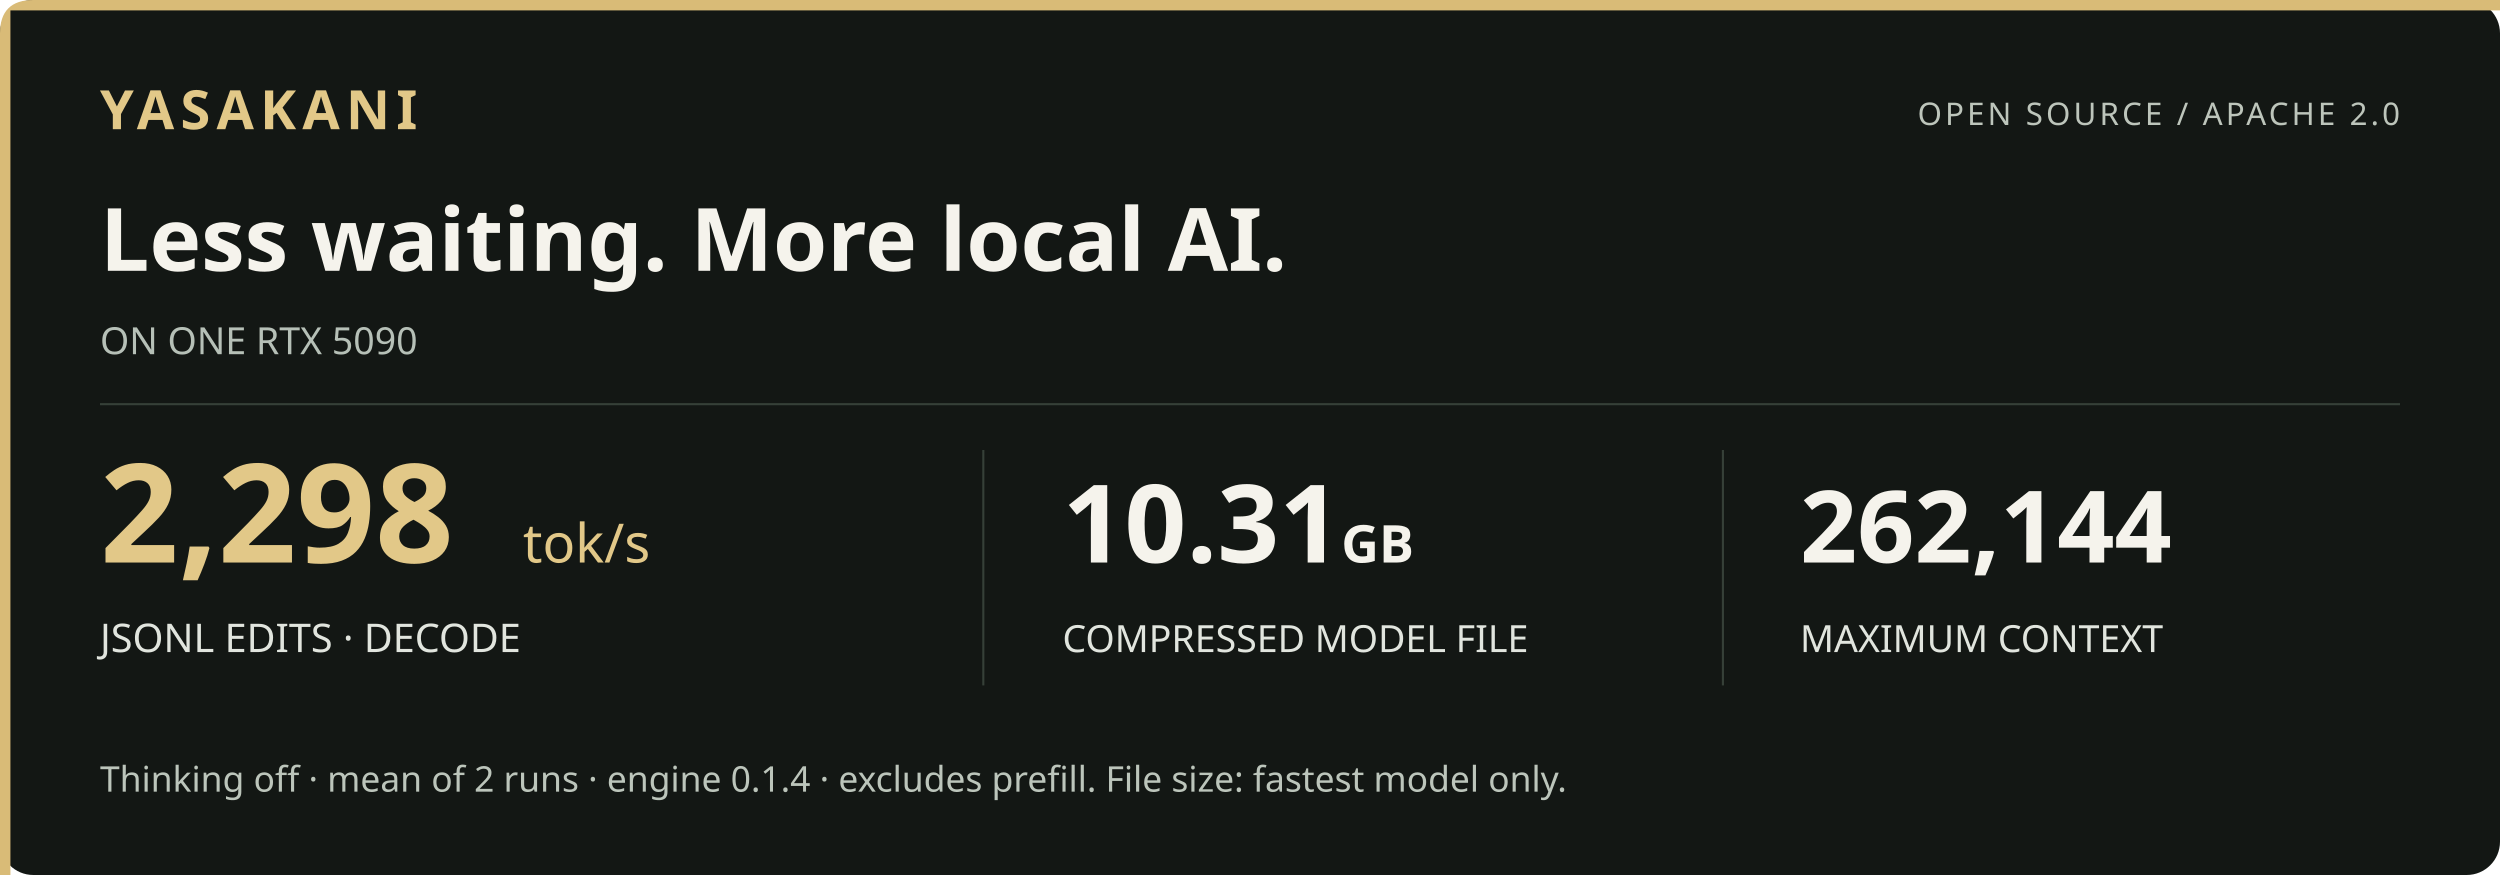
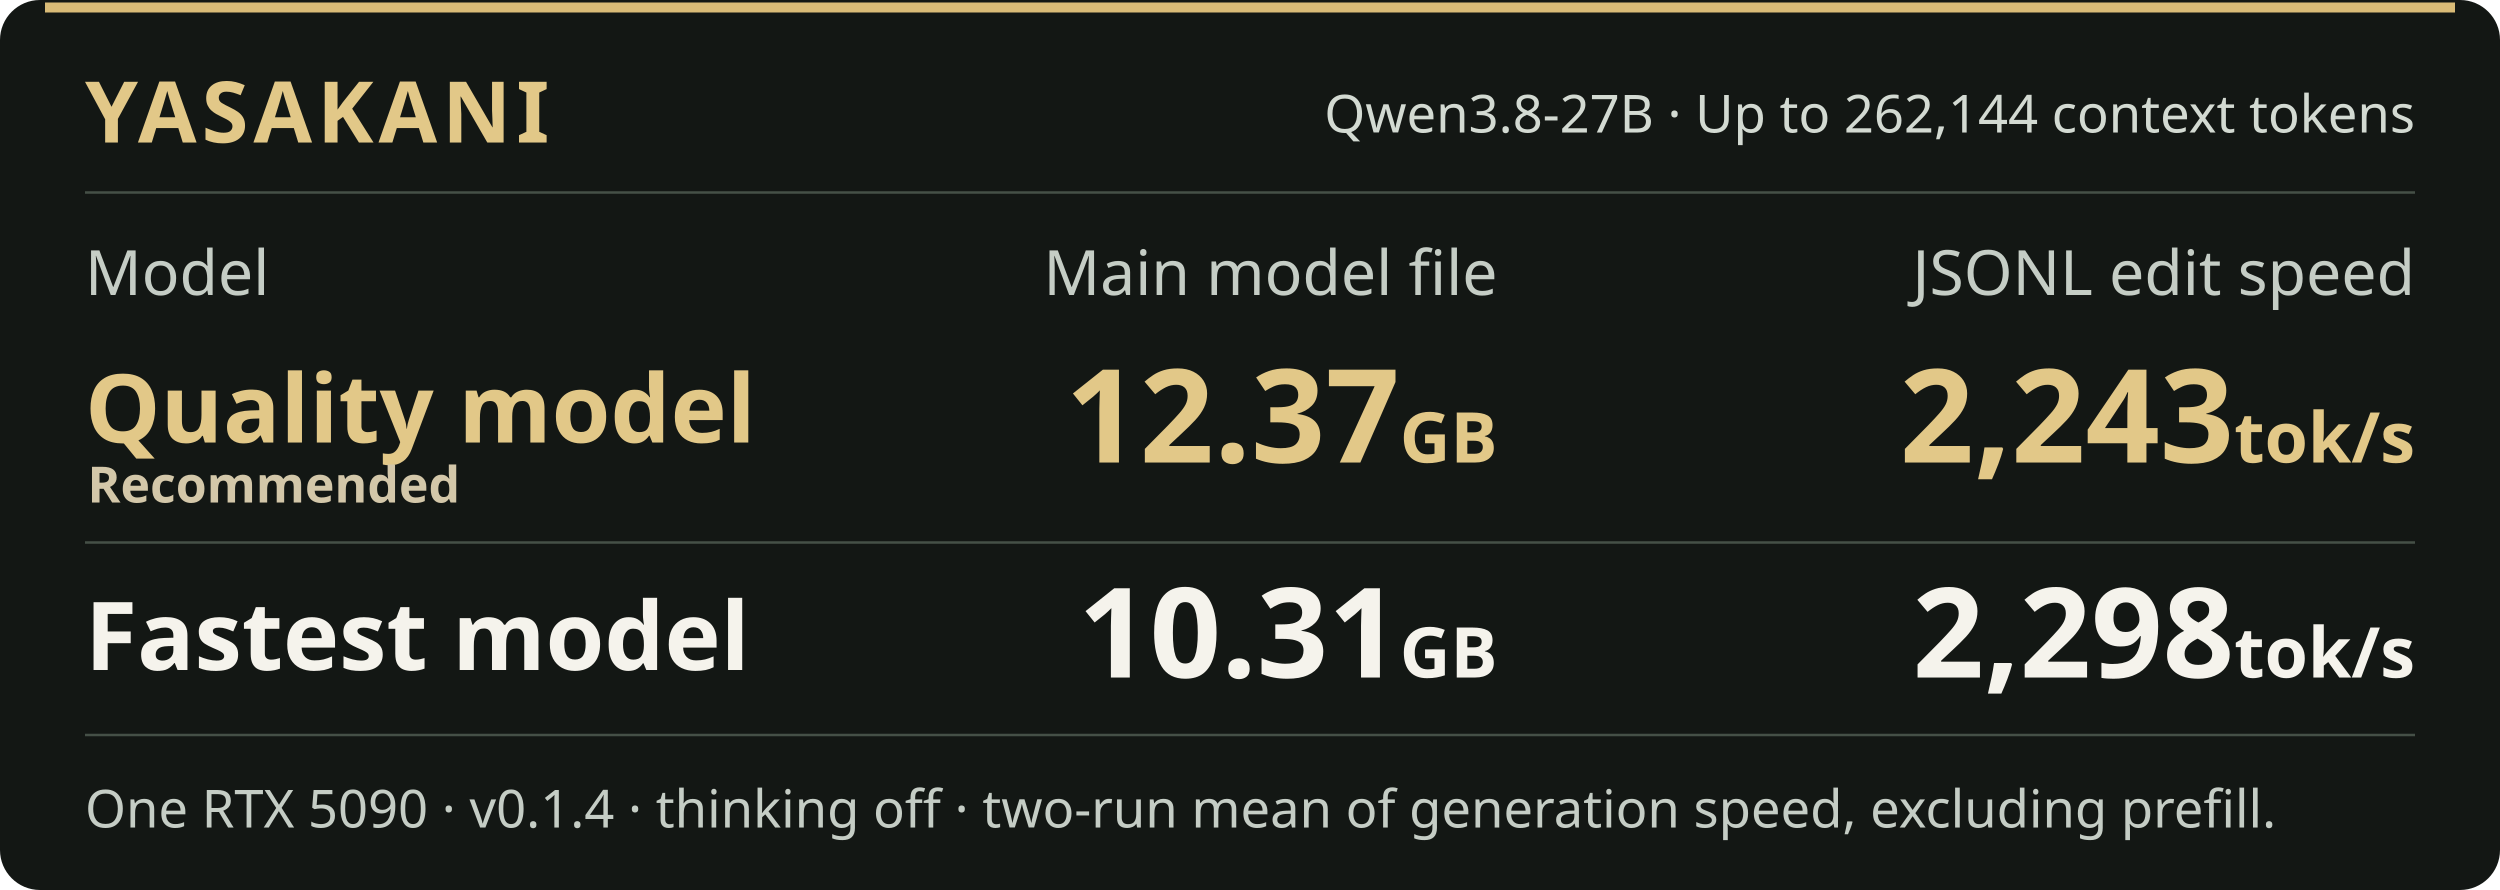
- <svg xmlns="http://www.w3.org/2000/svg" width="1200" height="420" viewBox="0 0 1200 420" role="img" aria-labelledby="title desc">
-   <rect width="1200" height="420" rx="16" fill="#131714" />
-   <path d="M0 16Q0 0 16 0H1200V5H5V420H0Z" fill="#d9bb77" />
+ <svg xmlns="http://www.w3.org/2000/svg" width="1000" height="356" viewBox="0 0 1000 356" role="img" aria-labelledby="title desc" xml:lang="en">
+   <rect width="1000" height="356" rx="16" fill="#131714" />
+   <path d="M18 3H982" stroke="#d9bb77" stroke-width="4" />
  <g font-family="Segoe UI, Noto Sans JP, Yu Gothic, sans-serif">
-     <text x="48" y="62" font-size="26" font-weight="700" letter-spacing="3" fill="#e2c888">YASAKANI</text>
-     <text x="1152" y="60" text-anchor="end" font-size="15" letter-spacing="1.5" fill="#bdc5bb">OPEN SOURCE / APACHE 2.0</text>
-     <text x="48" y="130" font-size="42" font-weight="700" fill="#f5f3ec">Less waiting. More local AI.</text>
-     <text x="48" y="170" font-size="18" fill="#b6c0b7">ON ONE RTX 5090</text>
-     <path d="M48 194H1152M472 216V329M827 216V329" stroke="#364038" />
-     <text x="48" y="270" font-size="66" font-weight="700" fill="#e2c888">2,298</text>
-     <text x="251" y="270" font-size="26" fill="#e2c888">tok/s</text>
-     <text x="48" y="313" font-size="19" fill="#e1e5de">JSONL EDITS · DECODE</text>
-     <text x="510" y="270" font-size="52" font-weight="600" fill="#f5f3ec">10.31<tspan font-size="25"> GB</tspan>
-     </text>
-     <text x="510" y="313" font-size="18" fill="#e1e5de">COMPRESSED MODEL FILE</text>
-     <text x="864" y="270" font-size="48" font-weight="600" fill="#f5f3ec">262,144</text>
-     <text x="864" y="313" font-size="18" fill="#e1e5de">MAXIMUM CONTEXT</text>
-     <text x="48" y="380" font-size="17" fill="#bcc5bb">Thinking off · mean of 2 runs · engine 0.1.4 · excludes prefill. File size: fastest model only.</text>
+     <text x="34" y="57" font-size="34" font-weight="700" letter-spacing="2" fill="#e2c888">YASAKANI</text>
+     <text x="966" y="53" text-anchor="end" font-size="21" fill="#d3dad2">Qwen3.8-27B · Up to 262,144 context tokens</text>
+     <path d="M34 77H966M34 217H966M34 294H966" stroke="#455047" />
+     <g font-size="25" fill="#c5cdc5">
+       <text x="34" y="118">Model</text>
+       <text x="599" y="118" text-anchor="end">Main model file</text>
+       <text x="966" y="118" text-anchor="end">JSONL edit speed</text>
+     </g>
+     <g id="quality-model" fill="#e2c888" font-weight="650">
+       <text x="34" y="177" font-size="38">Quality model</text>
+       <text x="35" y="201" font-size="20" fill="#d3c7a9">Recommended</text>
+       <text x="599" y="185" text-anchor="end" font-size="52">12.37<tspan font-size="28"> GB</tspan>
+       </text>
+       <text x="966" y="185" text-anchor="end" font-size="52">2,243<tspan font-size="28"> tok/s</tspan>
+       </text>
+     </g>
+     <g id="fastest-model" fill="#f5f3ec" font-weight="600">
+       <text x="34" y="268" font-size="38">Fastest model</text>
+       <text x="599" y="271" text-anchor="end" font-size="50">10.31<tspan font-size="28"> GB</tspan>
+       </text>
+       <text x="966" y="271" text-anchor="end" font-size="50">2,298<tspan font-size="28"> tok/s</tspan>
+       </text>
+     </g>
+     <text x="34" y="331" font-size="21" fill="#c5cdc5">One RTX 5090 · v0.1.4 · thinking off · two-run mean of generation speed, excluding prefill.</text>
  </g>
</svg>
